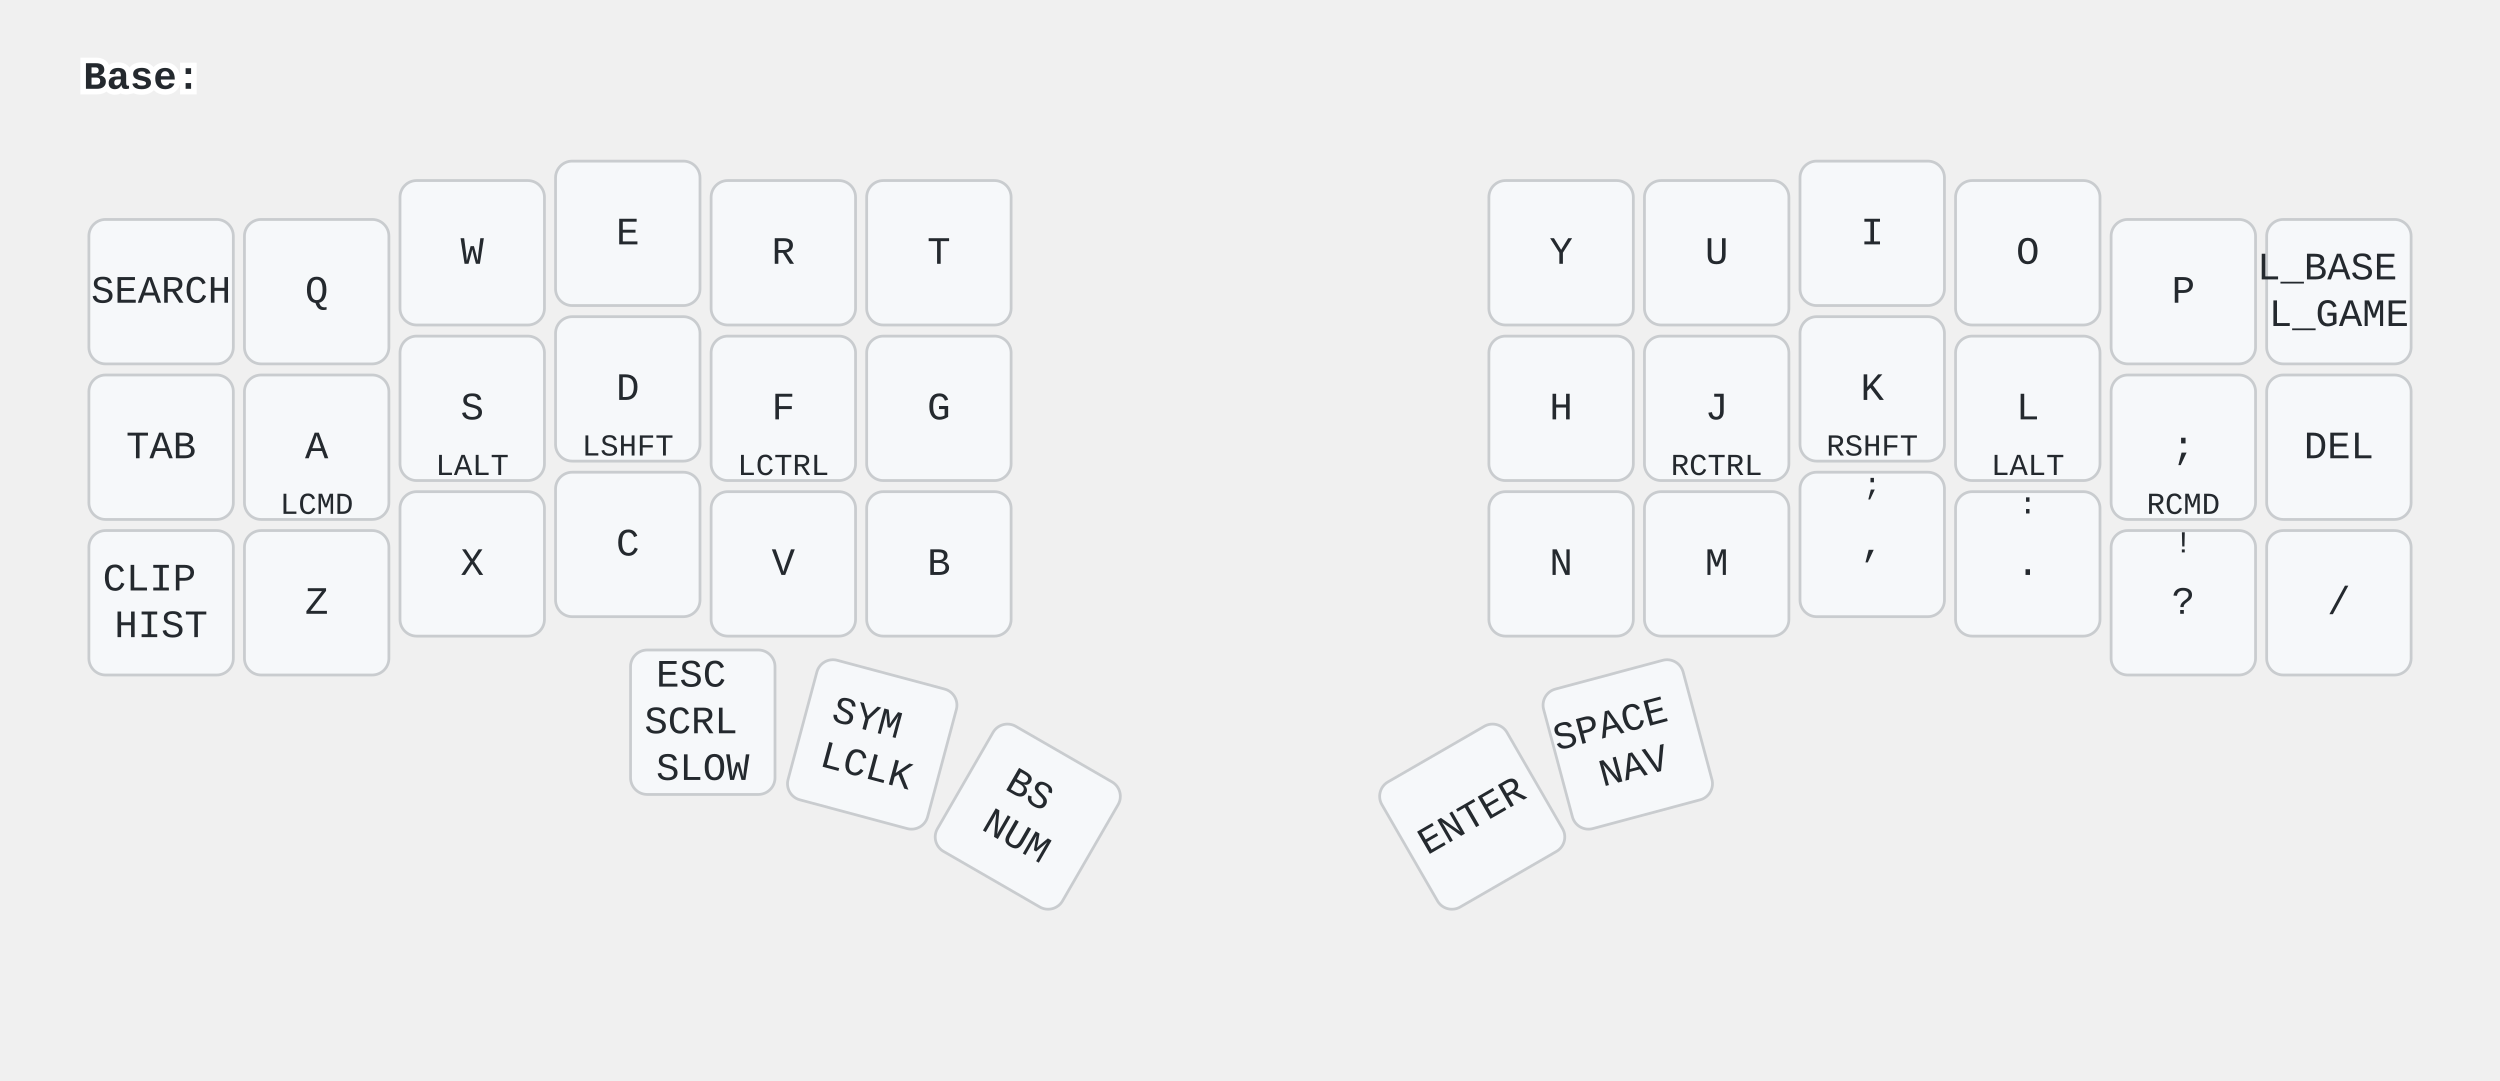
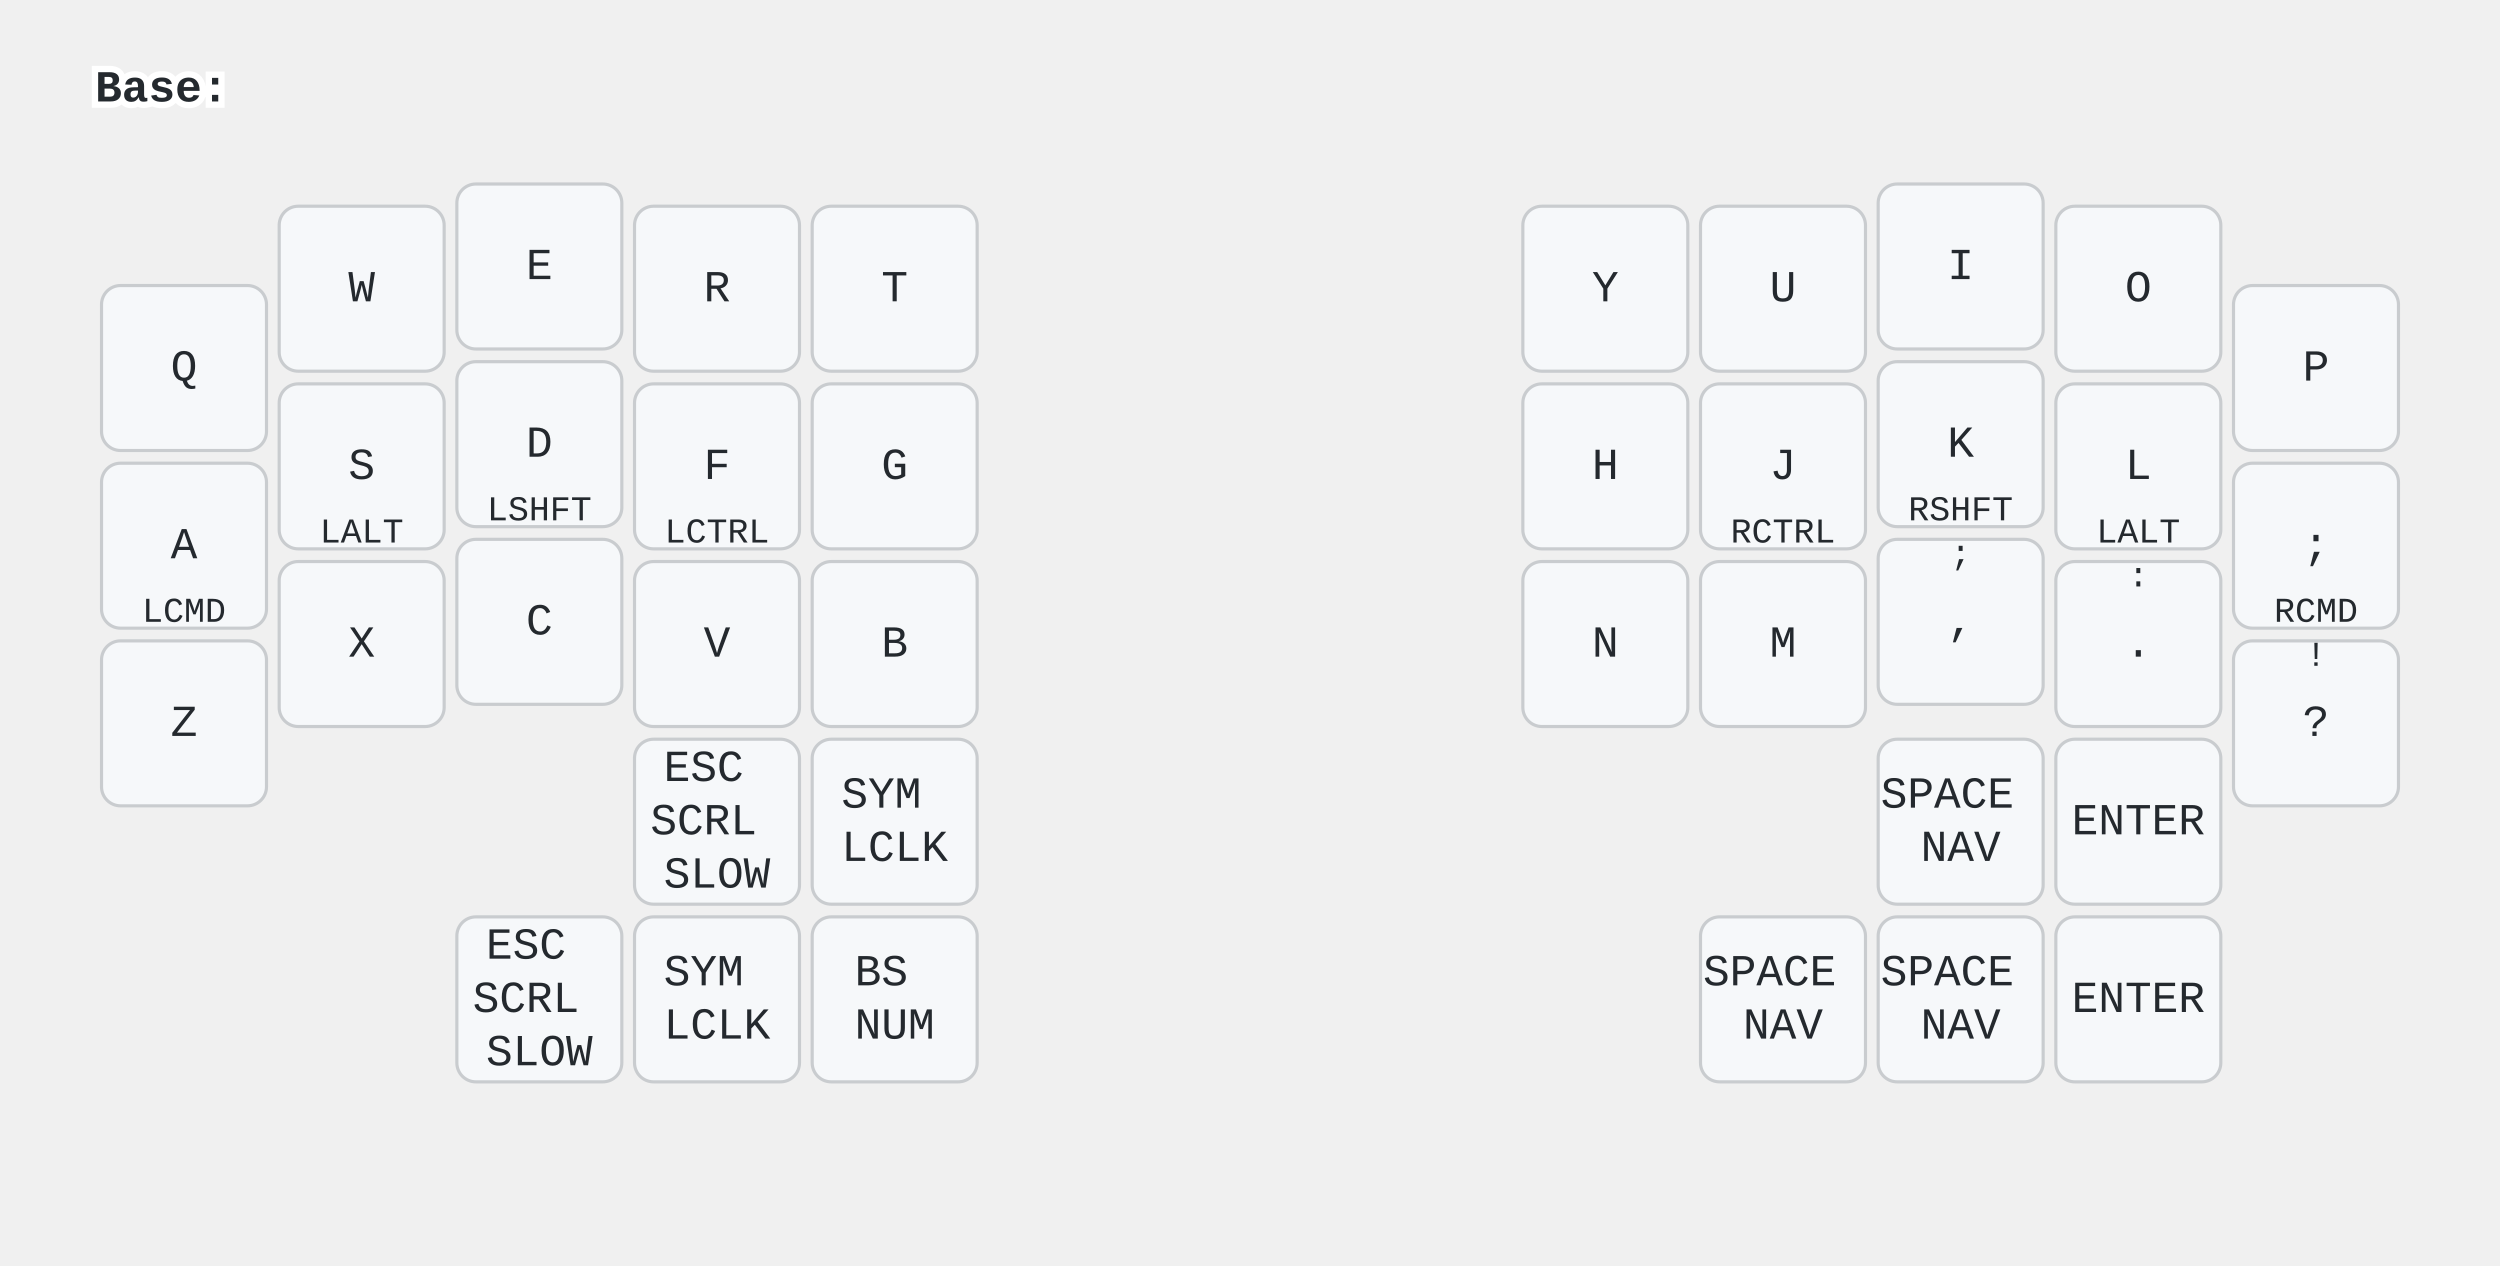
- <svg xmlns="http://www.w3.org/2000/svg" width="900" height="389" viewBox="0 0 900 389" class="keymap">
+ <svg xmlns="http://www.w3.org/2000/svg" width="788" height="399" viewBox="0 0 788 399" class="keymap">
  <style>/* inherit to force styles through use tags */
svg path {
    fill: inherit;
}

/* font and background color specifications */
svg.keymap {
    font-family: SFMono-Regular,Consolas,Liberation Mono,Menlo,monospace;
    font-size: 14px;
    font-kerning: normal;
    text-rendering: optimizeLegibility;
    fill: #24292e;
}

/* default key styling */
rect.key {
    fill: #f6f8fa;
}

rect.key, rect.combo {
    stroke: #c9cccf;
    stroke-width: 1;
}

/* default key side styling, only used is draw_key_sides is set */
rect.side {
    filter: brightness(90%);
}

/* color accent for combo boxes */
rect.combo, rect.combo-separate {
    fill: #cdf;
}

/* color accent for held keys */
rect.held, rect.combo.held {
    fill: #fdd;
}

/* color accent for ghost (optional) keys */
rect.ghost, rect.combo.ghost {
    stroke-dasharray: 4, 4;
    stroke-width: 2;
}

text {
    text-anchor: middle;
    dominant-baseline: middle;
}

/* styling for layer labels */
text.label {
    font-weight: bold;
    text-anchor: start;
    stroke: white;
    stroke-width: 4;
    paint-order: stroke;
}

/* styling for optional footer */
text.footer {
    text-anchor: end;
    dominant-baseline: auto;
    stroke: white;
    stroke-width: 4;
    paint-order: stroke;
}

/* styling for combo tap, and key non-tap label text */
text.combo, text.hold, text.shifted, text.left, text.right {
    font-size: 11px;
}

text.hold {
    text-anchor: middle;
    dominant-baseline: auto;
}

text.shifted {
    text-anchor: middle;
    dominant-baseline: hanging;
}

text.left {
    text-anchor: start;
}

text.right {
    text-anchor: end;
}

text.layer-activator {
    text-decoration: underline;
}

/* styling for hold/shifted label text in combo box */
text.combo.hold, text.combo.shifted, text.combo.left, text.combo.right {
    font-size: 8px;
}

/* lighter symbol for transparent keys */
text.trans {
    fill: #7b7e81;
}

/* styling for combo dendrons */
path.combo {
    stroke-width: 1;
    stroke: gray;
    fill: none;
}

/* Start Tabler Icons Cleanup */
/* cannot use height/width with glyphs */
.icon-tabler &gt; path {
    fill: inherit;
    stroke: inherit;
    stroke-width: 2;
}
/* hide tabler's default box */
.icon-tabler &gt; path[stroke="none"][fill="none"] {
    visibility: hidden;
}
/* End Tabler Icons Cleanup */

@media (prefers-color-scheme: dark) {
svg.keymap { fill: #d1d6db; }
rect.key { fill: #3f4750; }
rect.key, rect.combo { stroke: #60666c; }
rect.combo, rect.combo-separate { fill: #1f3d7a; }
rect.held, rect.combo.held { fill: #854747; }
text.label, text.footer { stroke: black; }
text.trans { fill: #7e8184; }
path.combo { stroke: #7f7f7f; }

}</style>
  <g transform="translate(30, 0)" class="layer-Base">
    <text x="0" y="28" class="label" id="Base">Base:</text>
    <g transform="translate(0, 56)">
-       <g transform="translate(28, 49)" class="key keypos-0">
-         <rect rx="6" ry="6" x="-26" y="-26" width="52" height="52" class="key" />
-         <text x="0" y="0" class="key tap">SEARCH</text>
-       </g>
-       <g transform="translate(84, 49)" class="key keypos-1">
+       <g transform="translate(28, 60)" class="key keypos-0">
        <rect rx="6" ry="6" x="-26" y="-26" width="52" height="52" class="key" />
        <text x="0" y="0" class="key tap">Q</text>
      </g>
-       <g transform="translate(140, 35)" class="key keypos-2">
+       <g transform="translate(84, 35)" class="key keypos-1">
        <rect rx="6" ry="6" x="-26" y="-26" width="52" height="52" class="key" />
        <text x="0" y="0" class="key tap">W</text>
      </g>
-       <g transform="translate(196, 28)" class="key keypos-3">
+       <g transform="translate(140, 28)" class="key keypos-2">
        <rect rx="6" ry="6" x="-26" y="-26" width="52" height="52" class="key" />
        <text x="0" y="0" class="key tap">E</text>
      </g>
+       <g transform="translate(196, 35)" class="key keypos-3">
+         <rect rx="6" ry="6" x="-26" y="-26" width="52" height="52" class="key" />
+         <text x="0" y="0" class="key tap">R</text>
+       </g>
      <g transform="translate(252, 35)" class="key keypos-4">
        <rect rx="6" ry="6" x="-26" y="-26" width="52" height="52" class="key" />
-         <text x="0" y="0" class="key tap">R</text>
-       </g>
-       <g transform="translate(308, 35)" class="key keypos-5">
-         <rect rx="6" ry="6" x="-26" y="-26" width="52" height="52" class="key" />
        <text x="0" y="0" class="key tap">T</text>
      </g>
+       <g transform="translate(476, 35)" class="key keypos-5">
+         <rect rx="6" ry="6" x="-26" y="-26" width="52" height="52" class="key" />
+         <text x="0" y="0" class="key tap">Y</text>
+       </g>
      <g transform="translate(532, 35)" class="key keypos-6">
        <rect rx="6" ry="6" x="-26" y="-26" width="52" height="52" class="key" />
-         <text x="0" y="0" class="key tap">Y</text>
-       </g>
-       <g transform="translate(588, 35)" class="key keypos-7">
-         <rect rx="6" ry="6" x="-26" y="-26" width="52" height="52" class="key" />
        <text x="0" y="0" class="key tap">U</text>
      </g>
-       <g transform="translate(644, 28)" class="key keypos-8">
+       <g transform="translate(588, 28)" class="key keypos-7">
        <rect rx="6" ry="6" x="-26" y="-26" width="52" height="52" class="key" />
        <text x="0" y="0" class="key tap">I</text>
      </g>
-       <g transform="translate(700, 35)" class="key keypos-9">
+       <g transform="translate(644, 35)" class="key keypos-8">
        <rect rx="6" ry="6" x="-26" y="-26" width="52" height="52" class="key" />
        <text x="0" y="0" class="key tap">O</text>
      </g>
-       <g transform="translate(756, 49)" class="key keypos-10">
+       <g transform="translate(700, 60)" class="key keypos-9">
        <rect rx="6" ry="6" x="-26" y="-26" width="52" height="52" class="key" />
        <text x="0" y="0" class="key tap">P</text>
      </g>
-       <g transform="translate(812, 49)" class="key keypos-11">
-         <rect rx="6" ry="6" x="-26" y="-26" width="52" height="52" class="key" />
-         <text x="0" y="0" class="key tap">
-           <tspan x="0" dy="-0.6em">L_BASE</tspan>
-           <tspan x="0" dy="1.2em">L_GAME</tspan>
-         </text>
-       </g>
-       <g transform="translate(28, 105)" class="key keypos-12">
-         <rect rx="6" ry="6" x="-26" y="-26" width="52" height="52" class="key" />
-         <text x="0" y="0" class="key tap">TAB</text>
-       </g>
-       <g transform="translate(84, 105)" class="key keypos-13">
+       <g transform="translate(28, 116)" class="key keypos-10">
        <rect rx="6" ry="6" x="-26" y="-26" width="52" height="52" class="key" />
        <text x="0" y="0" class="key tap">A</text>
        <text x="0" y="24" class="key hold">LCMD</text>
      </g>
-       <g transform="translate(140, 91)" class="key keypos-14">
+       <g transform="translate(84, 91)" class="key keypos-11">
        <rect rx="6" ry="6" x="-26" y="-26" width="52" height="52" class="key" />
        <text x="0" y="0" class="key tap">S</text>
        <text x="0" y="24" class="key hold">LALT</text>
      </g>
-       <g transform="translate(196, 84)" class="key keypos-15">
+       <g transform="translate(140, 84)" class="key keypos-12">
        <rect rx="6" ry="6" x="-26" y="-26" width="52" height="52" class="key" />
        <text x="0" y="0" class="key tap">D</text>
        <text x="0" y="24" class="key hold">LSHFT</text>
      </g>
-       <g transform="translate(252, 91)" class="key keypos-16">
+       <g transform="translate(196, 91)" class="key keypos-13">
        <rect rx="6" ry="6" x="-26" y="-26" width="52" height="52" class="key" />
        <text x="0" y="0" class="key tap">F</text>
        <text x="0" y="24" class="key hold">LCTRL</text>
      </g>
-       <g transform="translate(308, 91)" class="key keypos-17">
+       <g transform="translate(252, 91)" class="key keypos-14">
        <rect rx="6" ry="6" x="-26" y="-26" width="52" height="52" class="key" />
        <text x="0" y="0" class="key tap">G</text>
      </g>
-       <g transform="translate(532, 91)" class="key keypos-18">
+       <g transform="translate(476, 91)" class="key keypos-15">
        <rect rx="6" ry="6" x="-26" y="-26" width="52" height="52" class="key" />
        <text x="0" y="0" class="key tap">H</text>
      </g>
-       <g transform="translate(588, 91)" class="key keypos-19">
+       <g transform="translate(532, 91)" class="key keypos-16">
        <rect rx="6" ry="6" x="-26" y="-26" width="52" height="52" class="key" />
        <text x="0" y="0" class="key tap">J</text>
        <text x="0" y="24" class="key hold">RCTRL</text>
      </g>
-       <g transform="translate(644, 84)" class="key keypos-20">
+       <g transform="translate(588, 84)" class="key keypos-17">
        <rect rx="6" ry="6" x="-26" y="-26" width="52" height="52" class="key" />
        <text x="0" y="0" class="key tap">K</text>
        <text x="0" y="24" class="key hold">RSHFT</text>
      </g>
-       <g transform="translate(700, 91)" class="key keypos-21">
+       <g transform="translate(644, 91)" class="key keypos-18">
        <rect rx="6" ry="6" x="-26" y="-26" width="52" height="52" class="key" />
        <text x="0" y="0" class="key tap">L</text>
        <text x="0" y="24" class="key hold">LALT</text>
      </g>
-       <g transform="translate(756, 105)" class="key keypos-22">
+       <g transform="translate(700, 116)" class="key keypos-19">
        <rect rx="6" ry="6" x="-26" y="-26" width="52" height="52" class="key" />
        <text x="0" y="0" class="key tap">;</text>
        <text x="0" y="24" class="key hold">RCMD</text>
      </g>
-       <g transform="translate(812, 105)" class="key keypos-23">
-         <rect rx="6" ry="6" x="-26" y="-26" width="52" height="52" class="key" />
-         <text x="0" y="0" class="key tap">DEL</text>
-       </g>
-       <g transform="translate(28, 161)" class="key keypos-24">
-         <rect rx="6" ry="6" x="-26" y="-26" width="52" height="52" class="key" />
-         <text x="0" y="0" class="key tap">
-           <tspan x="0" dy="-0.6em">CLIP</tspan>
-           <tspan x="0" dy="1.2em">HIST</tspan>
-         </text>
-       </g>
-       <g transform="translate(84, 161)" class="key keypos-25">
+       <g transform="translate(28, 172)" class="key keypos-20">
        <rect rx="6" ry="6" x="-26" y="-26" width="52" height="52" class="key" />
        <text x="0" y="0" class="key tap">Z</text>
      </g>
-       <g transform="translate(140, 147)" class="key keypos-26">
+       <g transform="translate(84, 147)" class="key keypos-21">
        <rect rx="6" ry="6" x="-26" y="-26" width="52" height="52" class="key" />
        <text x="0" y="0" class="key tap">X</text>
      </g>
-       <g transform="translate(196, 140)" class="key keypos-27">
+       <g transform="translate(140, 140)" class="key keypos-22">
        <rect rx="6" ry="6" x="-26" y="-26" width="52" height="52" class="key" />
        <text x="0" y="0" class="key tap">C</text>
      </g>
-       <g transform="translate(252, 147)" class="key keypos-28">
+       <g transform="translate(196, 147)" class="key keypos-23">
        <rect rx="6" ry="6" x="-26" y="-26" width="52" height="52" class="key" />
        <text x="0" y="0" class="key tap">V</text>
      </g>
-       <g transform="translate(308, 147)" class="key keypos-29">
+       <g transform="translate(252, 147)" class="key keypos-24">
        <rect rx="6" ry="6" x="-26" y="-26" width="52" height="52" class="key" />
        <text x="0" y="0" class="key tap">B</text>
      </g>
-       <g transform="translate(532, 147)" class="key keypos-30">
+       <g transform="translate(476, 147)" class="key keypos-25">
        <rect rx="6" ry="6" x="-26" y="-26" width="52" height="52" class="key" />
        <text x="0" y="0" class="key tap">N</text>
      </g>
-       <g transform="translate(588, 147)" class="key keypos-31">
+       <g transform="translate(532, 147)" class="key keypos-26">
        <rect rx="6" ry="6" x="-26" y="-26" width="52" height="52" class="key" />
        <text x="0" y="0" class="key tap">M</text>
      </g>
-       <g transform="translate(644, 140)" class="key keypos-32">
+       <g transform="translate(588, 140)" class="key keypos-27">
        <rect rx="6" ry="6" x="-26" y="-26" width="52" height="52" class="key" />
        <text x="0" y="0" class="key tap">,</text>
        <text x="0" y="-24" class="key shifted">;</text>
      </g>
-       <g transform="translate(700, 147)" class="key keypos-33">
+       <g transform="translate(644, 147)" class="key keypos-28">
        <rect rx="6" ry="6" x="-26" y="-26" width="52" height="52" class="key" />
        <text x="0" y="0" class="key tap">.</text>
        <text x="0" y="-24" class="key shifted">:</text>
      </g>
-       <g transform="translate(756, 161)" class="key keypos-34">
+       <g transform="translate(700, 172)" class="key keypos-29">
        <rect rx="6" ry="6" x="-26" y="-26" width="52" height="52" class="key" />
        <text x="0" y="0" class="key tap">?</text>
        <text x="0" y="-24" class="key shifted">!</text>
      </g>
-       <g transform="translate(812, 161)" class="key keypos-35">
-         <rect rx="6" ry="6" x="-26" y="-26" width="52" height="52" class="key" />
-         <text x="0" y="0" class="key tap">/</text>
-       </g>
-       <g transform="translate(223, 204)" class="key keypos-36">
+       <g transform="translate(196, 203)" class="key keypos-30">
        <rect rx="6" ry="6" x="-26" y="-26" width="52" height="52" class="key" />
        <text x="0" y="0" class="key tap">
          <tspan x="0" dy="-1.2em">ESC</tspan>
          <tspan x="0" dy="1.2em">SCRL</tspan>
          <tspan x="0" dy="1.2em">SLOW</tspan>
        </text>
      </g>
-       <g transform="translate(284, 212) rotate(15.0)" class="key keypos-37">
+       <g transform="translate(252, 203)" class="key keypos-31">
        <rect rx="6" ry="6" x="-26" y="-26" width="52" height="52" class="key" />
        <text x="0" y="0" class="key tap">
          <tspan x="0" dy="-0.6em">SYM</tspan>
          <tspan x="0" dy="1.2em">LCLK</tspan>
        </text>
      </g>
-       <g transform="translate(340, 238) rotate(30.0)" class="key keypos-38">
+       <g transform="translate(644, 203)" class="key keypos-32">
+         <rect rx="6" ry="6" x="-26" y="-26" width="52" height="52" class="key" />
+         <text x="0" y="0" class="key tap">ENTER</text>
+       </g>
+       <g transform="translate(588, 203)" class="key keypos-33">
+         <rect rx="6" ry="6" x="-26" y="-26" width="52" height="52" class="key" />
+         <text x="0" y="0" class="key tap">
+           <tspan x="0" dy="-0.6em">SPACE</tspan>
+           <tspan x="0" dy="1.2em">NAV</tspan>
+         </text>
+       </g>
+       <g transform="translate(140, 259)" class="key keypos-34">
+         <rect rx="6" ry="6" x="-26" y="-26" width="52" height="52" class="key" />
+         <text x="0" y="0" class="key tap">
+           <tspan x="0" dy="-1.2em">ESC</tspan>
+           <tspan x="0" dy="1.2em">SCRL</tspan>
+           <tspan x="0" dy="1.2em">SLOW</tspan>
+         </text>
+       </g>
+       <g transform="translate(196, 259)" class="key keypos-35">
+         <rect rx="6" ry="6" x="-26" y="-26" width="52" height="52" class="key" />
+         <text x="0" y="0" class="key tap">
+           <tspan x="0" dy="-0.6em">SYM</tspan>
+           <tspan x="0" dy="1.2em">LCLK</tspan>
+         </text>
+       </g>
+       <g transform="translate(252, 259)" class="key keypos-36">
        <rect rx="6" ry="6" x="-26" y="-26" width="52" height="52" class="key" />
        <text x="0" y="0" class="key tap">
          <tspan x="0" dy="-0.6em">BS</tspan>
          <tspan x="0" dy="1.2em">NUM</tspan>
        </text>
      </g>
-       <g transform="translate(500, 238) rotate(-30.0)" class="key keypos-39">
+       <g transform="translate(644, 259)" class="key keypos-37">
        <rect rx="6" ry="6" x="-26" y="-26" width="52" height="52" class="key" />
        <text x="0" y="0" class="key tap">ENTER</text>
      </g>
-       <g transform="translate(556, 212) rotate(-15.0)" class="key keypos-40">
+       <g transform="translate(588, 259)" class="key keypos-38">
+         <rect rx="6" ry="6" x="-26" y="-26" width="52" height="52" class="key" />
+         <text x="0" y="0" class="key tap">
+           <tspan x="0" dy="-0.6em">SPACE</tspan>
+           <tspan x="0" dy="1.2em">NAV</tspan>
+         </text>
+       </g>
+       <g transform="translate(532, 259)" class="key keypos-39">
        <rect rx="6" ry="6" x="-26" y="-26" width="52" height="52" class="key" />
        <text x="0" y="0" class="key tap">
          <tspan x="0" dy="-0.6em">SPACE</tspan>
          <tspan x="0" dy="1.2em">NAV</tspan>
        </text>
      </g>
    </g>
  </g>
</svg>
